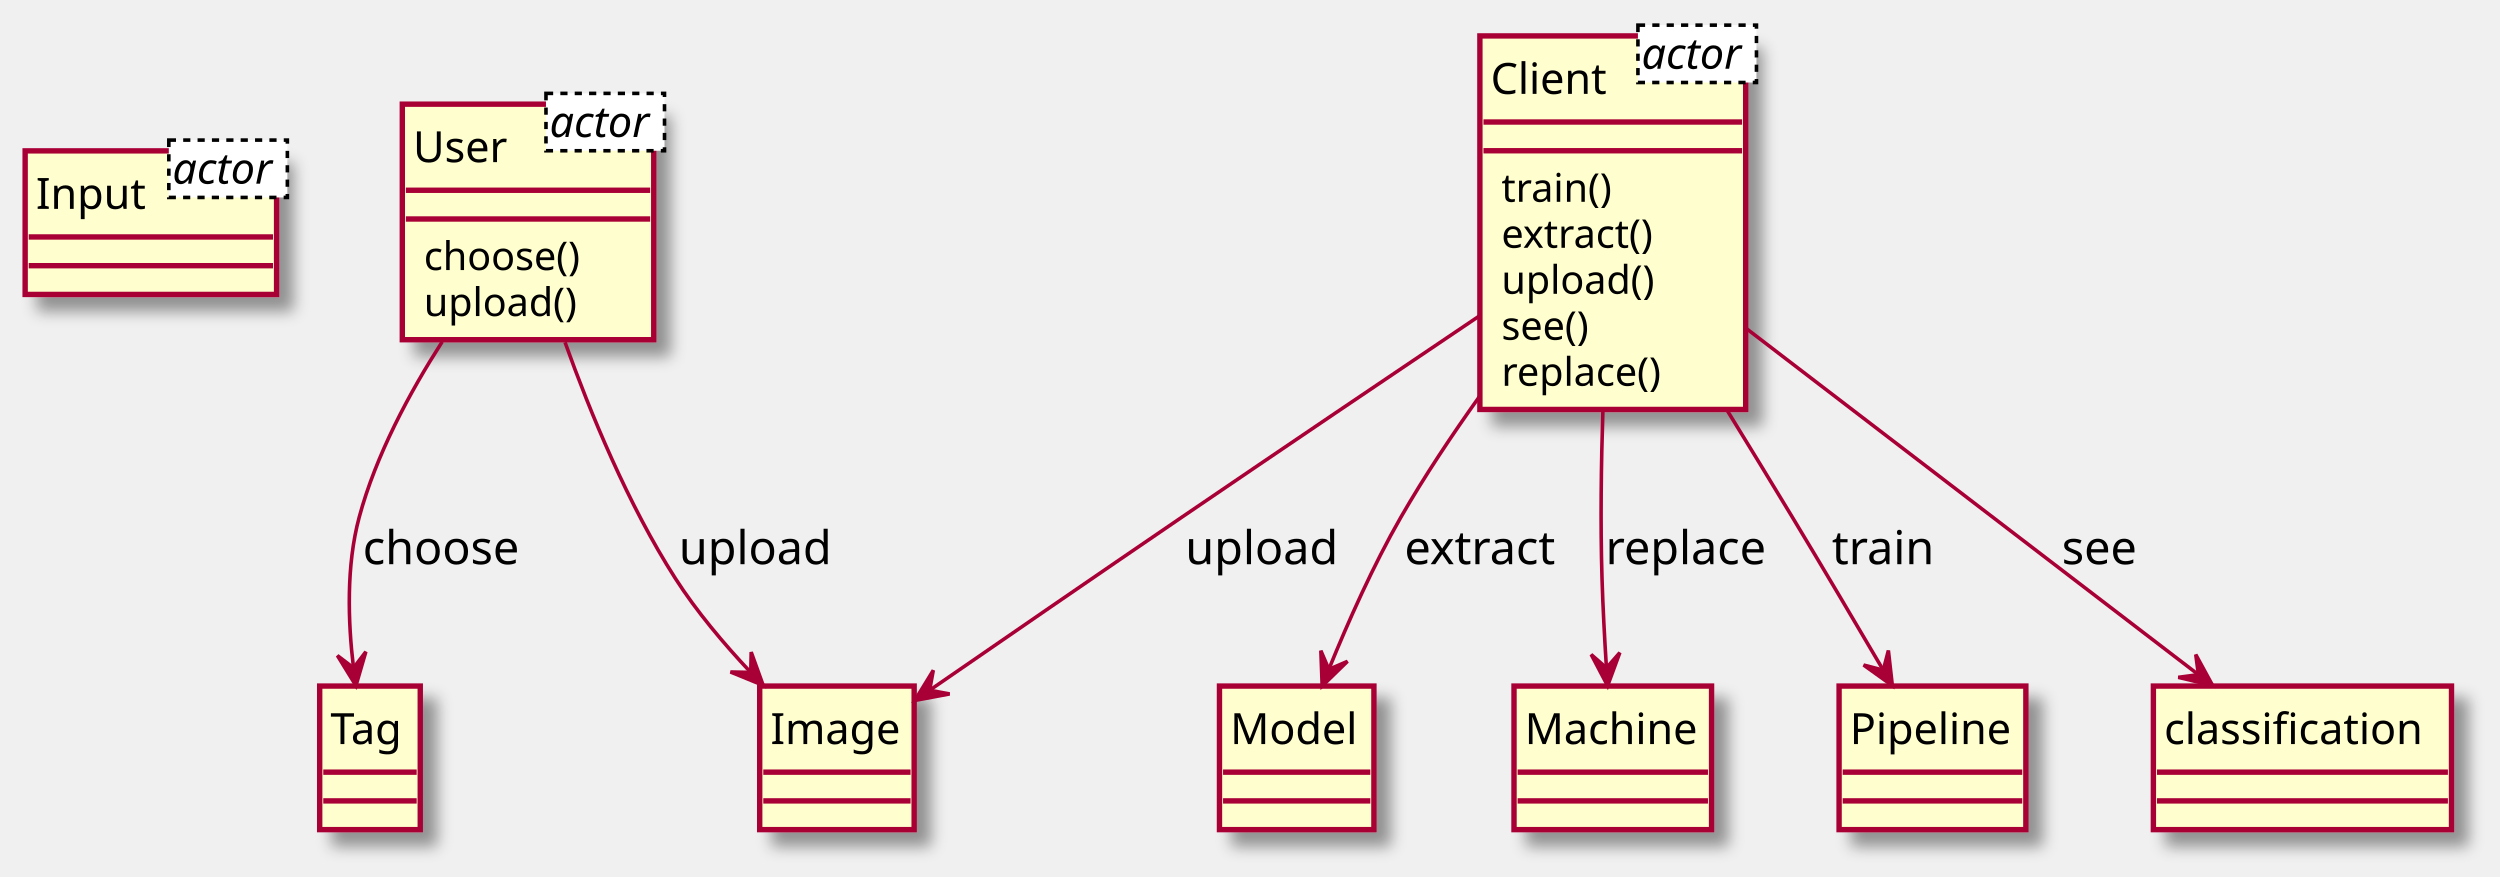
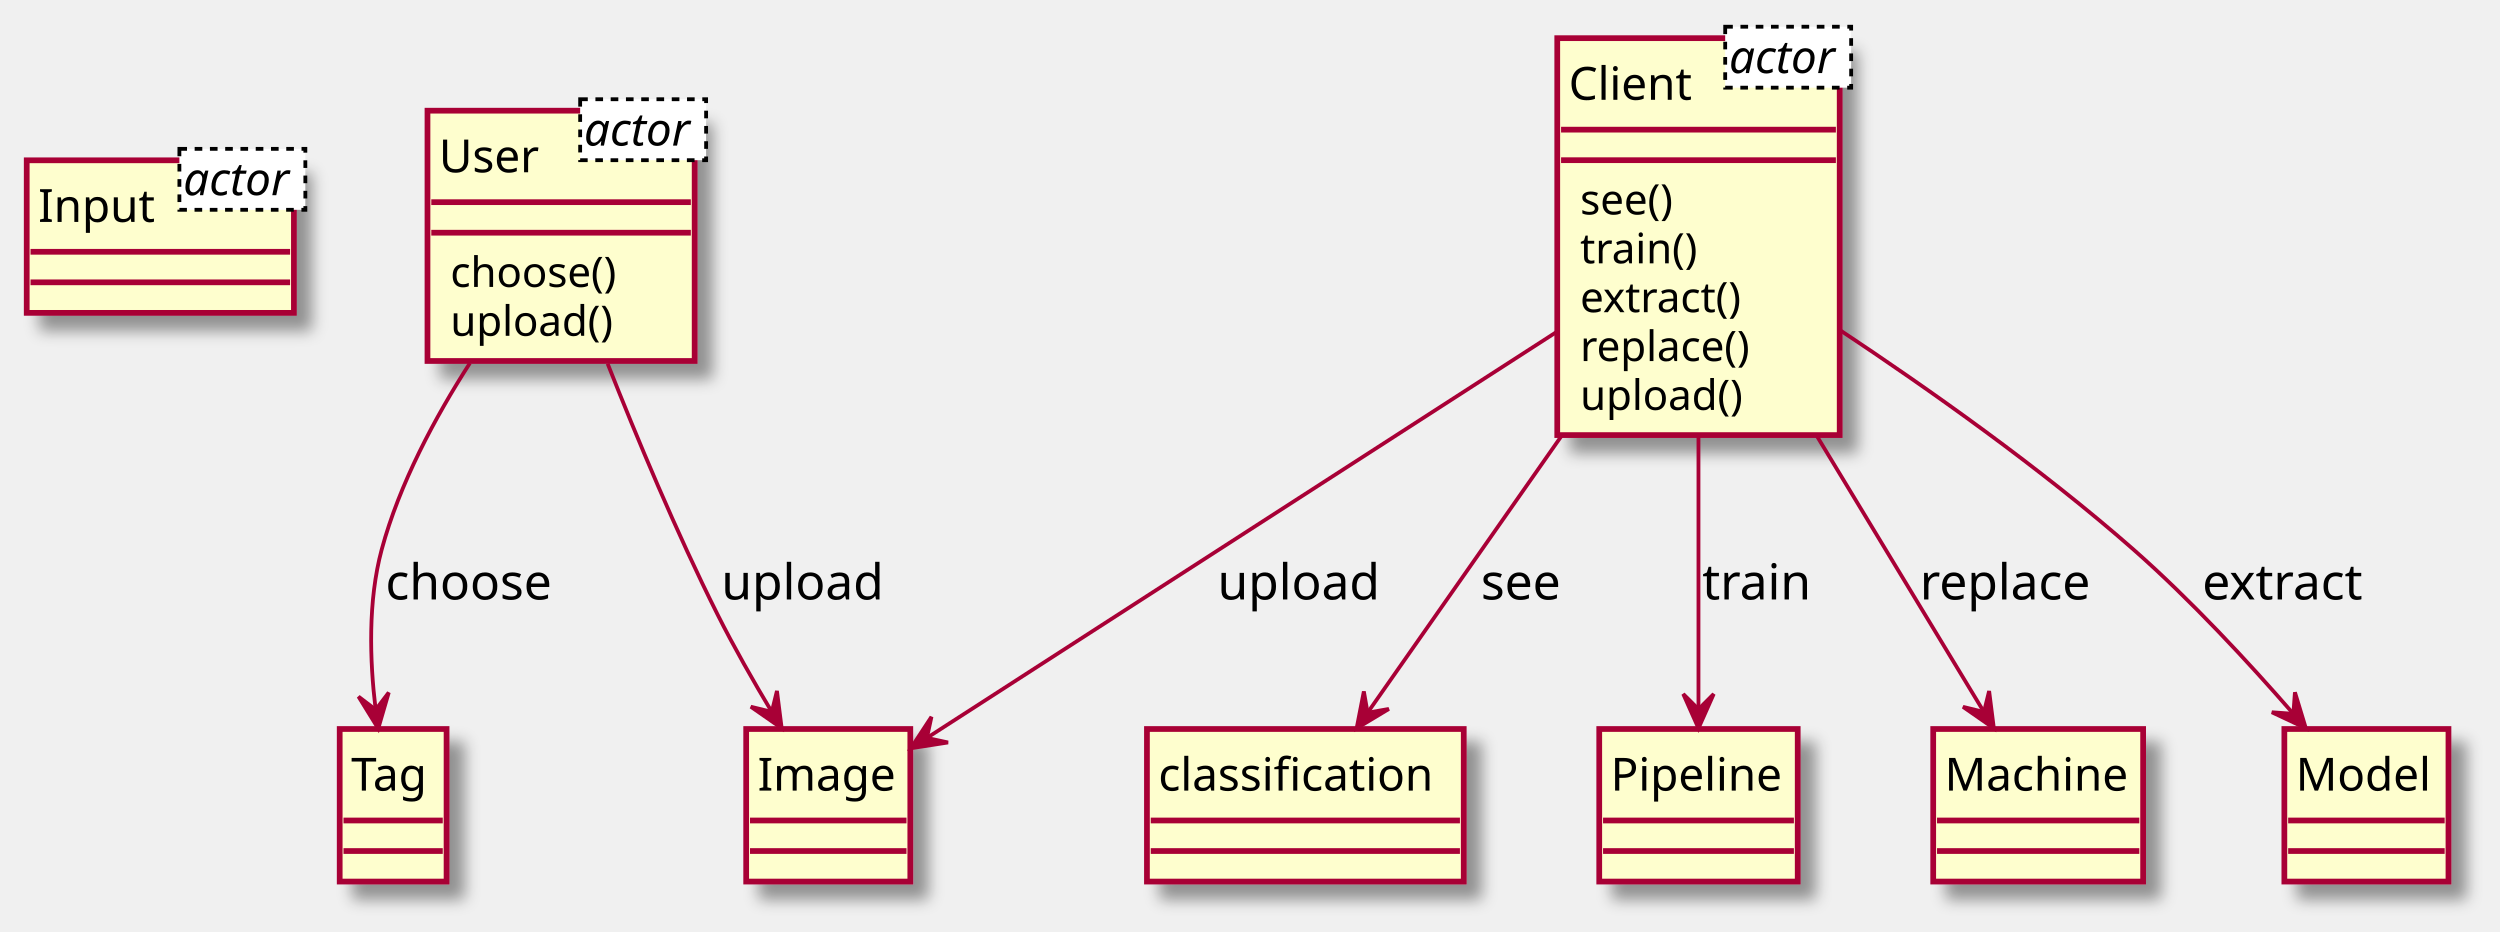
- <svg xmlns="http://www.w3.org/2000/svg" contentScriptType="application/ecmascript" contentStyleType="text/css" height="244px" preserveAspectRatio="none" style="width:696px;height:244px;background:#FFFFFF;" version="1.1" viewBox="0 0 696 244" width="696px" zoomAndPan="magnify">
+ <svg xmlns="http://www.w3.org/2000/svg" contentScriptType="application/ecmascript" contentStyleType="text/css" height="244px" preserveAspectRatio="none" style="width:655px;height:244px;background:#FFFFFF;" version="1.1" viewBox="0 0 655 244" width="655px" zoomAndPan="magnify">
  <defs>
-     <filter height="300%" id="fp1f5qcfqggeg" width="300%" x="-1" y="-1">
+     <filter height="300%" id="f9xwdcvbxbwue" width="300%" x="-1" y="-1">
      <feGaussianBlur result="blurOut" stdDeviation="2.0" />
      <feColorMatrix in="blurOut" result="blurOut2" type="matrix" values="0 0 0 0 0 0 0 0 0 0 0 0 0 0 0 0 0 0 .4 0" />
      <feOffset dx="4.0" dy="4.0" in="blurOut2" result="blurOut3" />
      <feBlend in="SourceGraphic" in2="blurOut3" mode="normal" />
    </filter>
  </defs>
  <g>
-     <rect codeLine="2" fill="#FEFECE" filter="url(#fp1f5qcfqggeg)" height="39.969" id="Input" style="stroke:#A80036;stroke-width:1.5;" width="70" x="7" y="42" />
+     <rect codeLine="2" fill="#FEFECE" filter="url(#f9xwdcvbxbwue)" height="39.969" id="Input" style="stroke:#A80036;stroke-width:1.5;" width="70" x="7" y="42" />
    <text fill="#000000" font-family="sans-serif" font-size="12" lengthAdjust="spacing" textLength="29" x="10" y="58.139">Input</text>
    <rect fill="#FFFFFF" height="15.969" style="stroke:#000000;stroke-width:1.0;stroke-dasharray:2.0,2.0;" width="33" x="47" y="39" />
    <text fill="#000000" font-family="sans-serif" font-size="12" font-style="italic" lengthAdjust="spacing" textLength="31" x="48" y="51.139">actor</text>
    <line style="stroke:#A80036;stroke-width:1.5;" x1="8" x2="76" y1="65.969" y2="65.969" />
    <line style="stroke:#A80036;stroke-width:1.5;" x1="8" x2="76" y1="73.969" y2="73.969" />
-     <rect codeLine="17" fill="#FEFECE" filter="url(#fp1f5qcfqggeg)" height="65.578" id="User" style="stroke:#A80036;stroke-width:1.5;" width="70" x="112" y="29" />
+     <rect codeLine="17" fill="#FEFECE" filter="url(#f9xwdcvbxbwue)" height="65.578" id="User" style="stroke:#A80036;stroke-width:1.5;" width="70" x="112" y="29" />
    <text fill="#000000" font-family="sans-serif" font-size="12" lengthAdjust="spacing" textLength="29" x="115" y="45.139">User</text>
    <rect fill="#FFFFFF" height="15.969" style="stroke:#000000;stroke-width:1.0;stroke-dasharray:2.0,2.0;" width="33" x="152" y="26" />
    <text fill="#000000" font-family="sans-serif" font-size="12" font-style="italic" lengthAdjust="spacing" textLength="31" x="153" y="38.139">actor</text>
    <line style="stroke:#A80036;stroke-width:1.5;" x1="113" x2="181" y1="52.969" y2="52.969" />
    <line style="stroke:#A80036;stroke-width:1.5;" x1="113" x2="181" y1="60.969" y2="60.969" />
    <text fill="#000000" font-family="sans-serif" font-size="11" lengthAdjust="spacing" textLength="49" x="118" y="75.179">choose()</text>
    <text fill="#000000" font-family="sans-serif" font-size="11" lengthAdjust="spacing" textLength="46" x="118" y="87.984">upload()</text>
-     <rect codeLine="8" fill="#FEFECE" filter="url(#fp1f5qcfqggeg)" height="103.992" id="Client" style="stroke:#A80036;stroke-width:1.5;" width="74" x="412" y="10" />
-     <text fill="#000000" font-family="sans-serif" font-size="12" lengthAdjust="spacing" textLength="33" x="415" y="26.139">Client</text>
-     <rect fill="#FFFFFF" height="15.969" style="stroke:#000000;stroke-width:1.0;stroke-dasharray:2.0,2.0;" width="33" x="456" y="7" />
-     <text fill="#000000" font-family="sans-serif" font-size="12" font-style="italic" lengthAdjust="spacing" textLength="31" x="457" y="19.139">actor</text>
-     <line style="stroke:#A80036;stroke-width:1.5;" x1="413" x2="485" y1="33.969" y2="33.969" />
-     <line style="stroke:#A80036;stroke-width:1.5;" x1="413" x2="485" y1="41.969" y2="41.969" />
-     <text fill="#000000" font-family="sans-serif" font-size="11" lengthAdjust="spacing" textLength="33" x="418" y="56.179">train()</text>
-     <text fill="#000000" font-family="sans-serif" font-size="11" lengthAdjust="spacing" textLength="48" x="418" y="68.984">extract()</text>
-     <text fill="#000000" font-family="sans-serif" font-size="11" lengthAdjust="spacing" textLength="46" x="418" y="81.789">upload()</text>
-     <text fill="#000000" font-family="sans-serif" font-size="11" lengthAdjust="spacing" textLength="30" x="418" y="94.593">see()</text>
-     <text fill="#000000" font-family="sans-serif" font-size="11" lengthAdjust="spacing" textLength="51" x="418" y="107.398">replace()</text>
-     <rect codeLine="15" fill="#FEFECE" filter="url(#fp1f5qcfqggeg)" height="39.969" id="Model" style="stroke:#A80036;stroke-width:1.5;" width="43" x="339.5" y="191" />
-     <text fill="#000000" font-family="sans-serif" font-size="12" lengthAdjust="spacing" textLength="37" x="342.5" y="207.139">Model</text>
-     <line style="stroke:#A80036;stroke-width:1.5;" x1="340.5" x2="381.5" y1="214.969" y2="214.969" />
-     <line style="stroke:#A80036;stroke-width:1.5;" x1="340.5" x2="381.5" y1="222.969" y2="222.969" />
-     <rect codeLine="21" fill="#FEFECE" filter="url(#fp1f5qcfqggeg)" height="39.969" id="Tag" style="stroke:#A80036;stroke-width:1.5;" width="28" x="89" y="191" />
+     <rect codeLine="8" fill="#FEFECE" filter="url(#f9xwdcvbxbwue)" height="103.992" id="Client" style="stroke:#A80036;stroke-width:1.5;" width="74" x="408" y="10" />
+     <text fill="#000000" font-family="sans-serif" font-size="12" lengthAdjust="spacing" textLength="33" x="411" y="26.139">Client</text>
+     <rect fill="#FFFFFF" height="15.969" style="stroke:#000000;stroke-width:1.0;stroke-dasharray:2.0,2.0;" width="33" x="452" y="7" />
+     <text fill="#000000" font-family="sans-serif" font-size="12" font-style="italic" lengthAdjust="spacing" textLength="31" x="453" y="19.139">actor</text>
+     <line style="stroke:#A80036;stroke-width:1.5;" x1="409" x2="481" y1="33.969" y2="33.969" />
+     <line style="stroke:#A80036;stroke-width:1.5;" x1="409" x2="481" y1="41.969" y2="41.969" />
+     <text fill="#000000" font-family="sans-serif" font-size="11" lengthAdjust="spacing" textLength="30" x="414" y="56.179">see()</text>
+     <text fill="#000000" font-family="sans-serif" font-size="11" lengthAdjust="spacing" textLength="33" x="414" y="68.984">train()</text>
+     <text fill="#000000" font-family="sans-serif" font-size="11" lengthAdjust="spacing" textLength="48" x="414" y="81.789">extract()</text>
+     <text fill="#000000" font-family="sans-serif" font-size="11" lengthAdjust="spacing" textLength="51" x="414" y="94.593">replace()</text>
+     <text fill="#000000" font-family="sans-serif" font-size="11" lengthAdjust="spacing" textLength="46" x="414" y="107.398">upload()</text>
+     <rect codeLine="15" fill="#FEFECE" filter="url(#f9xwdcvbxbwue)" height="39.969" id="Image" style="stroke:#A80036;stroke-width:1.5;" width="43" x="195.5" y="191" />
+     <text fill="#000000" font-family="sans-serif" font-size="12" lengthAdjust="spacing" textLength="37" x="198.5" y="207.139">Image</text>
+     <line style="stroke:#A80036;stroke-width:1.5;" x1="196.5" x2="237.5" y1="214.969" y2="214.969" />
+     <line style="stroke:#A80036;stroke-width:1.5;" x1="196.5" x2="237.5" y1="222.969" y2="222.969" />
+     <rect codeLine="21" fill="#FEFECE" filter="url(#f9xwdcvbxbwue)" height="39.969" id="Tag" style="stroke:#A80036;stroke-width:1.5;" width="28" x="89" y="191" />
    <text fill="#000000" font-family="sans-serif" font-size="12" lengthAdjust="spacing" textLength="22" x="92" y="207.139">Tag</text>
    <line style="stroke:#A80036;stroke-width:1.5;" x1="90" x2="116" y1="214.969" y2="214.969" />
    <line style="stroke:#A80036;stroke-width:1.5;" x1="90" x2="116" y1="222.969" y2="222.969" />
-     <rect codeLine="23" fill="#FEFECE" filter="url(#fp1f5qcfqggeg)" height="39.969" id="Machine" style="stroke:#A80036;stroke-width:1.5;" width="55" x="421.5" y="191" />
-     <text fill="#000000" font-family="sans-serif" font-size="12" lengthAdjust="spacing" textLength="49" x="424.5" y="207.139">Machine</text>
-     <line style="stroke:#A80036;stroke-width:1.5;" x1="422.5" x2="475.5" y1="214.969" y2="214.969" />
-     <line style="stroke:#A80036;stroke-width:1.5;" x1="422.5" x2="475.5" y1="222.969" y2="222.969" />
-     <rect codeLine="25" fill="#FEFECE" filter="url(#fp1f5qcfqggeg)" height="39.969" id="Image" style="stroke:#A80036;stroke-width:1.5;" width="43" x="211.5" y="191" />
-     <text fill="#000000" font-family="sans-serif" font-size="12" lengthAdjust="spacing" textLength="37" x="214.5" y="207.139">Image</text>
-     <line style="stroke:#A80036;stroke-width:1.5;" x1="212.5" x2="253.5" y1="214.969" y2="214.969" />
-     <line style="stroke:#A80036;stroke-width:1.5;" x1="212.5" x2="253.5" y1="222.969" y2="222.969" />
-     <rect codeLine="27" fill="#FEFECE" filter="url(#fp1f5qcfqggeg)" height="39.969" id="Pipeline" style="stroke:#A80036;stroke-width:1.5;" width="52" x="512" y="191" />
-     <text fill="#000000" font-family="sans-serif" font-size="12" lengthAdjust="spacing" textLength="46" x="515" y="207.139">Pipeline</text>
-     <line style="stroke:#A80036;stroke-width:1.5;" x1="513" x2="563" y1="214.969" y2="214.969" />
-     <line style="stroke:#A80036;stroke-width:1.5;" x1="513" x2="563" y1="222.969" y2="222.969" />
-     <rect codeLine="29" fill="#FEFECE" filter="url(#fp1f5qcfqggeg)" height="39.969" id="classification" style="stroke:#A80036;stroke-width:1.5;" width="83" x="599.5" y="191" />
-     <text fill="#000000" font-family="sans-serif" font-size="12" lengthAdjust="spacing" textLength="77" x="602.5" y="207.139">classification</text>
-     <line style="stroke:#A80036;stroke-width:1.5;" x1="600.5" x2="681.5" y1="214.969" y2="214.969" />
-     <line style="stroke:#A80036;stroke-width:1.5;" x1="600.5" x2="681.5" y1="222.969" y2="222.969" />
-     <path codeLine="31" d="M446.253,114.117 C445.761,129.214 445.534,145.773 446,161 C446.246,169.029 446.717,177.788 447.215,185.651 " fill="none" id="Client-to-Machine" style="stroke:#A80036;stroke-width:1.0;" />
-     <polygon fill="#A80036" points="447.561,190.931,450.963,181.689,447.234,185.942,442.981,182.212,447.561,190.931" style="stroke:#A80036;stroke-width:1.0;" />
-     <text fill="#000000" font-family="sans-serif" font-size="13" lengthAdjust="spacing" textLength="47" x="447" y="157.067">replace</text>
-     <path codeLine="32" d="M411.978,110.252 C404.26,121.052 396.503,132.688 390,144 C382.29,157.41 375.265,173.256 370.061,186.059 " fill="none" id="Client-to-Model" style="stroke:#A80036;stroke-width:1.0;" />
-     <polygon fill="#A80036" points="368.088,190.984,375.149,184.118,369.948,186.343,367.723,181.142,368.088,190.984" style="stroke:#A80036;stroke-width:1.0;" />
-     <text fill="#000000" font-family="sans-serif" font-size="13" lengthAdjust="spacing" textLength="46" x="391" y="157.067">extract</text>
-     <path codeLine="33" d="M486.02,91.343 C522.774,119.483 578.361,162.042 612.017,187.81 " fill="none" id="Client-to-classification" style="stroke:#A80036;stroke-width:1.0;" />
-     <polygon fill="#A80036" points="616.01,190.867,611.296,182.22,612.04,187.827,606.432,188.571,616.01,190.867" style="stroke:#A80036;stroke-width:1.0;" />
-     <text fill="#000000" font-family="sans-serif" font-size="13" lengthAdjust="spacing" textLength="23" x="574" y="157.067">see</text>
-     <path codeLine="34" d="M157.299,95.274 C164.382,115.084 174.872,140.498 188,161 C193.888,170.195 201.563,179.28 208.903,187.084 " fill="none" id="User-to-Image" style="stroke:#A80036;stroke-width:1.0;" />
-     <polygon fill="#A80036" points="212.47,190.806,209.131,181.541,209.011,187.196,203.355,187.076,212.47,190.806" style="stroke:#A80036;stroke-width:1.0;" />
+     <rect codeLine="23" fill="#FEFECE" filter="url(#f9xwdcvbxbwue)" height="39.969" id="Model" style="stroke:#A80036;stroke-width:1.5;" width="43" x="598.5" y="191" />
+     <text fill="#000000" font-family="sans-serif" font-size="12" lengthAdjust="spacing" textLength="37" x="601.5" y="207.139">Model</text>
+     <line style="stroke:#A80036;stroke-width:1.5;" x1="599.5" x2="640.5" y1="214.969" y2="214.969" />
+     <line style="stroke:#A80036;stroke-width:1.5;" x1="599.5" x2="640.5" y1="222.969" y2="222.969" />
+     <rect codeLine="25" fill="#FEFECE" filter="url(#f9xwdcvbxbwue)" height="39.969" id="classification" style="stroke:#A80036;stroke-width:1.5;" width="83" x="300.5" y="191" />
+     <text fill="#000000" font-family="sans-serif" font-size="12" lengthAdjust="spacing" textLength="77" x="303.5" y="207.139">classification</text>
+     <line style="stroke:#A80036;stroke-width:1.5;" x1="301.5" x2="382.5" y1="214.969" y2="214.969" />
+     <line style="stroke:#A80036;stroke-width:1.5;" x1="301.5" x2="382.5" y1="222.969" y2="222.969" />
+     <rect codeLine="27" fill="#FEFECE" filter="url(#f9xwdcvbxbwue)" height="39.969" id="Pipeline" style="stroke:#A80036;stroke-width:1.5;" width="52" x="419" y="191" />
+     <text fill="#000000" font-family="sans-serif" font-size="12" lengthAdjust="spacing" textLength="46" x="422" y="207.139">Pipeline</text>
+     <line style="stroke:#A80036;stroke-width:1.5;" x1="420" x2="470" y1="214.969" y2="214.969" />
+     <line style="stroke:#A80036;stroke-width:1.5;" x1="420" x2="470" y1="222.969" y2="222.969" />
+     <rect codeLine="29" fill="#FEFECE" filter="url(#f9xwdcvbxbwue)" height="39.969" id="Machine" style="stroke:#A80036;stroke-width:1.5;" width="55" x="506.5" y="191" />
+     <text fill="#000000" font-family="sans-serif" font-size="12" lengthAdjust="spacing" textLength="49" x="509.5" y="207.139">Machine</text>
+     <line style="stroke:#A80036;stroke-width:1.5;" x1="507.5" x2="560.5" y1="214.969" y2="214.969" />
+     <line style="stroke:#A80036;stroke-width:1.5;" x1="507.5" x2="560.5" y1="222.969" y2="222.969" />
+     <path codeLine="31" d="M482.128,86.534 C505.152,101.806 534.841,122.758 559,144 C573.973,157.165 589.196,173.631 600.69,186.823 " fill="none" id="Client-to-Model" style="stroke:#A80036;stroke-width:1.0;" />
+     <polygon fill="#A80036" points="604.133,190.805,601.273,181.38,600.863,187.022,595.221,186.612,604.133,190.805" style="stroke:#A80036;stroke-width:1.0;" />
+     <text fill="#000000" font-family="sans-serif" font-size="13" lengthAdjust="spacing" textLength="46" x="577" y="157.067">extract</text>
+     <path codeLine="32" d="M407.86,86.945 C361.474,116.852 283.309,167.248 242.91,193.295 " fill="none" id="Client-to-Image" style="stroke:#A80036;stroke-width:1.0;" />
+     <polygon fill="#A80036" points="238.648,196.043,248.38,194.527,242.85,193.333,244.044,187.803,238.648,196.043" style="stroke:#A80036;stroke-width:1.0;" />
+     <text fill="#000000" font-family="sans-serif" font-size="13" lengthAdjust="spacing" textLength="43" x="319" y="157.067">upload</text>
+     <path codeLine="33" d="M475.878,114.001 C490.689,138.464 507.727,166.606 519.51,186.067 " fill="none" id="Client-to-Machine" style="stroke:#A80036;stroke-width:1.0;" />
+     <polygon fill="#A80036" points="522.388,190.82,521.149,181.049,519.798,186.543,514.305,185.193,522.388,190.82" style="stroke:#A80036;stroke-width:1.0;" />
+     <text fill="#000000" font-family="sans-serif" font-size="13" lengthAdjust="spacing" textLength="47" x="503" y="157.067">replace</text>
+     <path codeLine="34" d="M409.265,114.001 C391.979,138.671 372.071,167.083 358.424,186.56 " fill="none" id="Client-to-classification" style="stroke:#A80036;stroke-width:1.0;" />
+     <polygon fill="#A80036" points="355.439,190.82,363.88,185.745,358.308,186.725,357.328,181.154,355.439,190.82" style="stroke:#A80036;stroke-width:1.0;" />
+     <text fill="#000000" font-family="sans-serif" font-size="13" lengthAdjust="spacing" textLength="23" x="388" y="157.067">see</text>
+     <path codeLine="35" d="M159.201,95.28 C166.837,114.637 177.242,139.573 188,161 C192.266,169.497 197.421,178.527 202.194,186.489 " fill="none" id="User-to-Image" style="stroke:#A80036;stroke-width:1.0;" />
+     <polygon fill="#A80036" points="204.798,190.792,203.56,181.022,202.209,186.515,196.716,185.164,204.798,190.792" style="stroke:#A80036;stroke-width:1.0;" />
    <text fill="#000000" font-family="sans-serif" font-size="13" lengthAdjust="spacing" textLength="43" x="189" y="157.067">upload</text>
-     <path codeLine="35" d="M411.915,87.914 C388.174,103.892 356.732,125.108 329,144 C305.224,160.197 278.231,178.771 258.937,192.08 " fill="none" id="Client-to-Image" style="stroke:#A80036;stroke-width:1.0;" />
-     <polygon fill="#A80036" points="254.696,195.006,264.375,193.187,258.811,192.166,259.832,186.602,254.696,195.006" style="stroke:#A80036;stroke-width:1.0;" />
-     <text fill="#000000" font-family="sans-serif" font-size="13" lengthAdjust="spacing" textLength="43" x="330" y="157.067">upload</text>
    <path codeLine="36" d="M123.111,95.135 C113.979,109.346 104.647,126.73 100,144 C96.375,157.471 96.871,173.04 98.391,185.672 " fill="none" id="User-to-Tag" style="stroke:#A80036;stroke-width:1.0;" />
    <polygon fill="#A80036" points="99.097,190.891,101.855,181.436,98.427,185.936,93.927,182.508,99.097,190.891" style="stroke:#A80036;stroke-width:1.0;" />
    <text fill="#000000" font-family="sans-serif" font-size="13" lengthAdjust="spacing" textLength="46" x="101" y="157.067">choose</text>
-     <path codeLine="37" d="M480.89,114.328 C486.939,124.157 493.19,134.381 499,144 C507.457,158.002 516.783,173.772 524.195,186.385 " fill="none" id="Client-to-Pipeline" style="stroke:#A80036;stroke-width:1.0;" />
-     <polygon fill="#A80036" points="526.833,190.88,525.726,181.094,524.302,186.568,518.827,185.144,526.833,190.88" style="stroke:#A80036;stroke-width:1.0;" />
-     <text fill="#000000" font-family="sans-serif" font-size="13" lengthAdjust="spacing" textLength="29" x="510" y="157.067">train</text>
+     <path codeLine="37" d="M445,114.001 C445,138.256 445,166.129 445,185.57 " fill="none" id="Client-to-Pipeline" style="stroke:#A80036;stroke-width:1.0;" />
+     <polygon fill="#A80036" points="445,190.82,449,181.82,445,185.82,441,181.82,445,190.82" style="stroke:#A80036;stroke-width:1.0;" />
+     <text fill="#000000" font-family="sans-serif" font-size="13" lengthAdjust="spacing" textLength="29" x="446" y="157.067">train</text>
  </g>
</svg>
